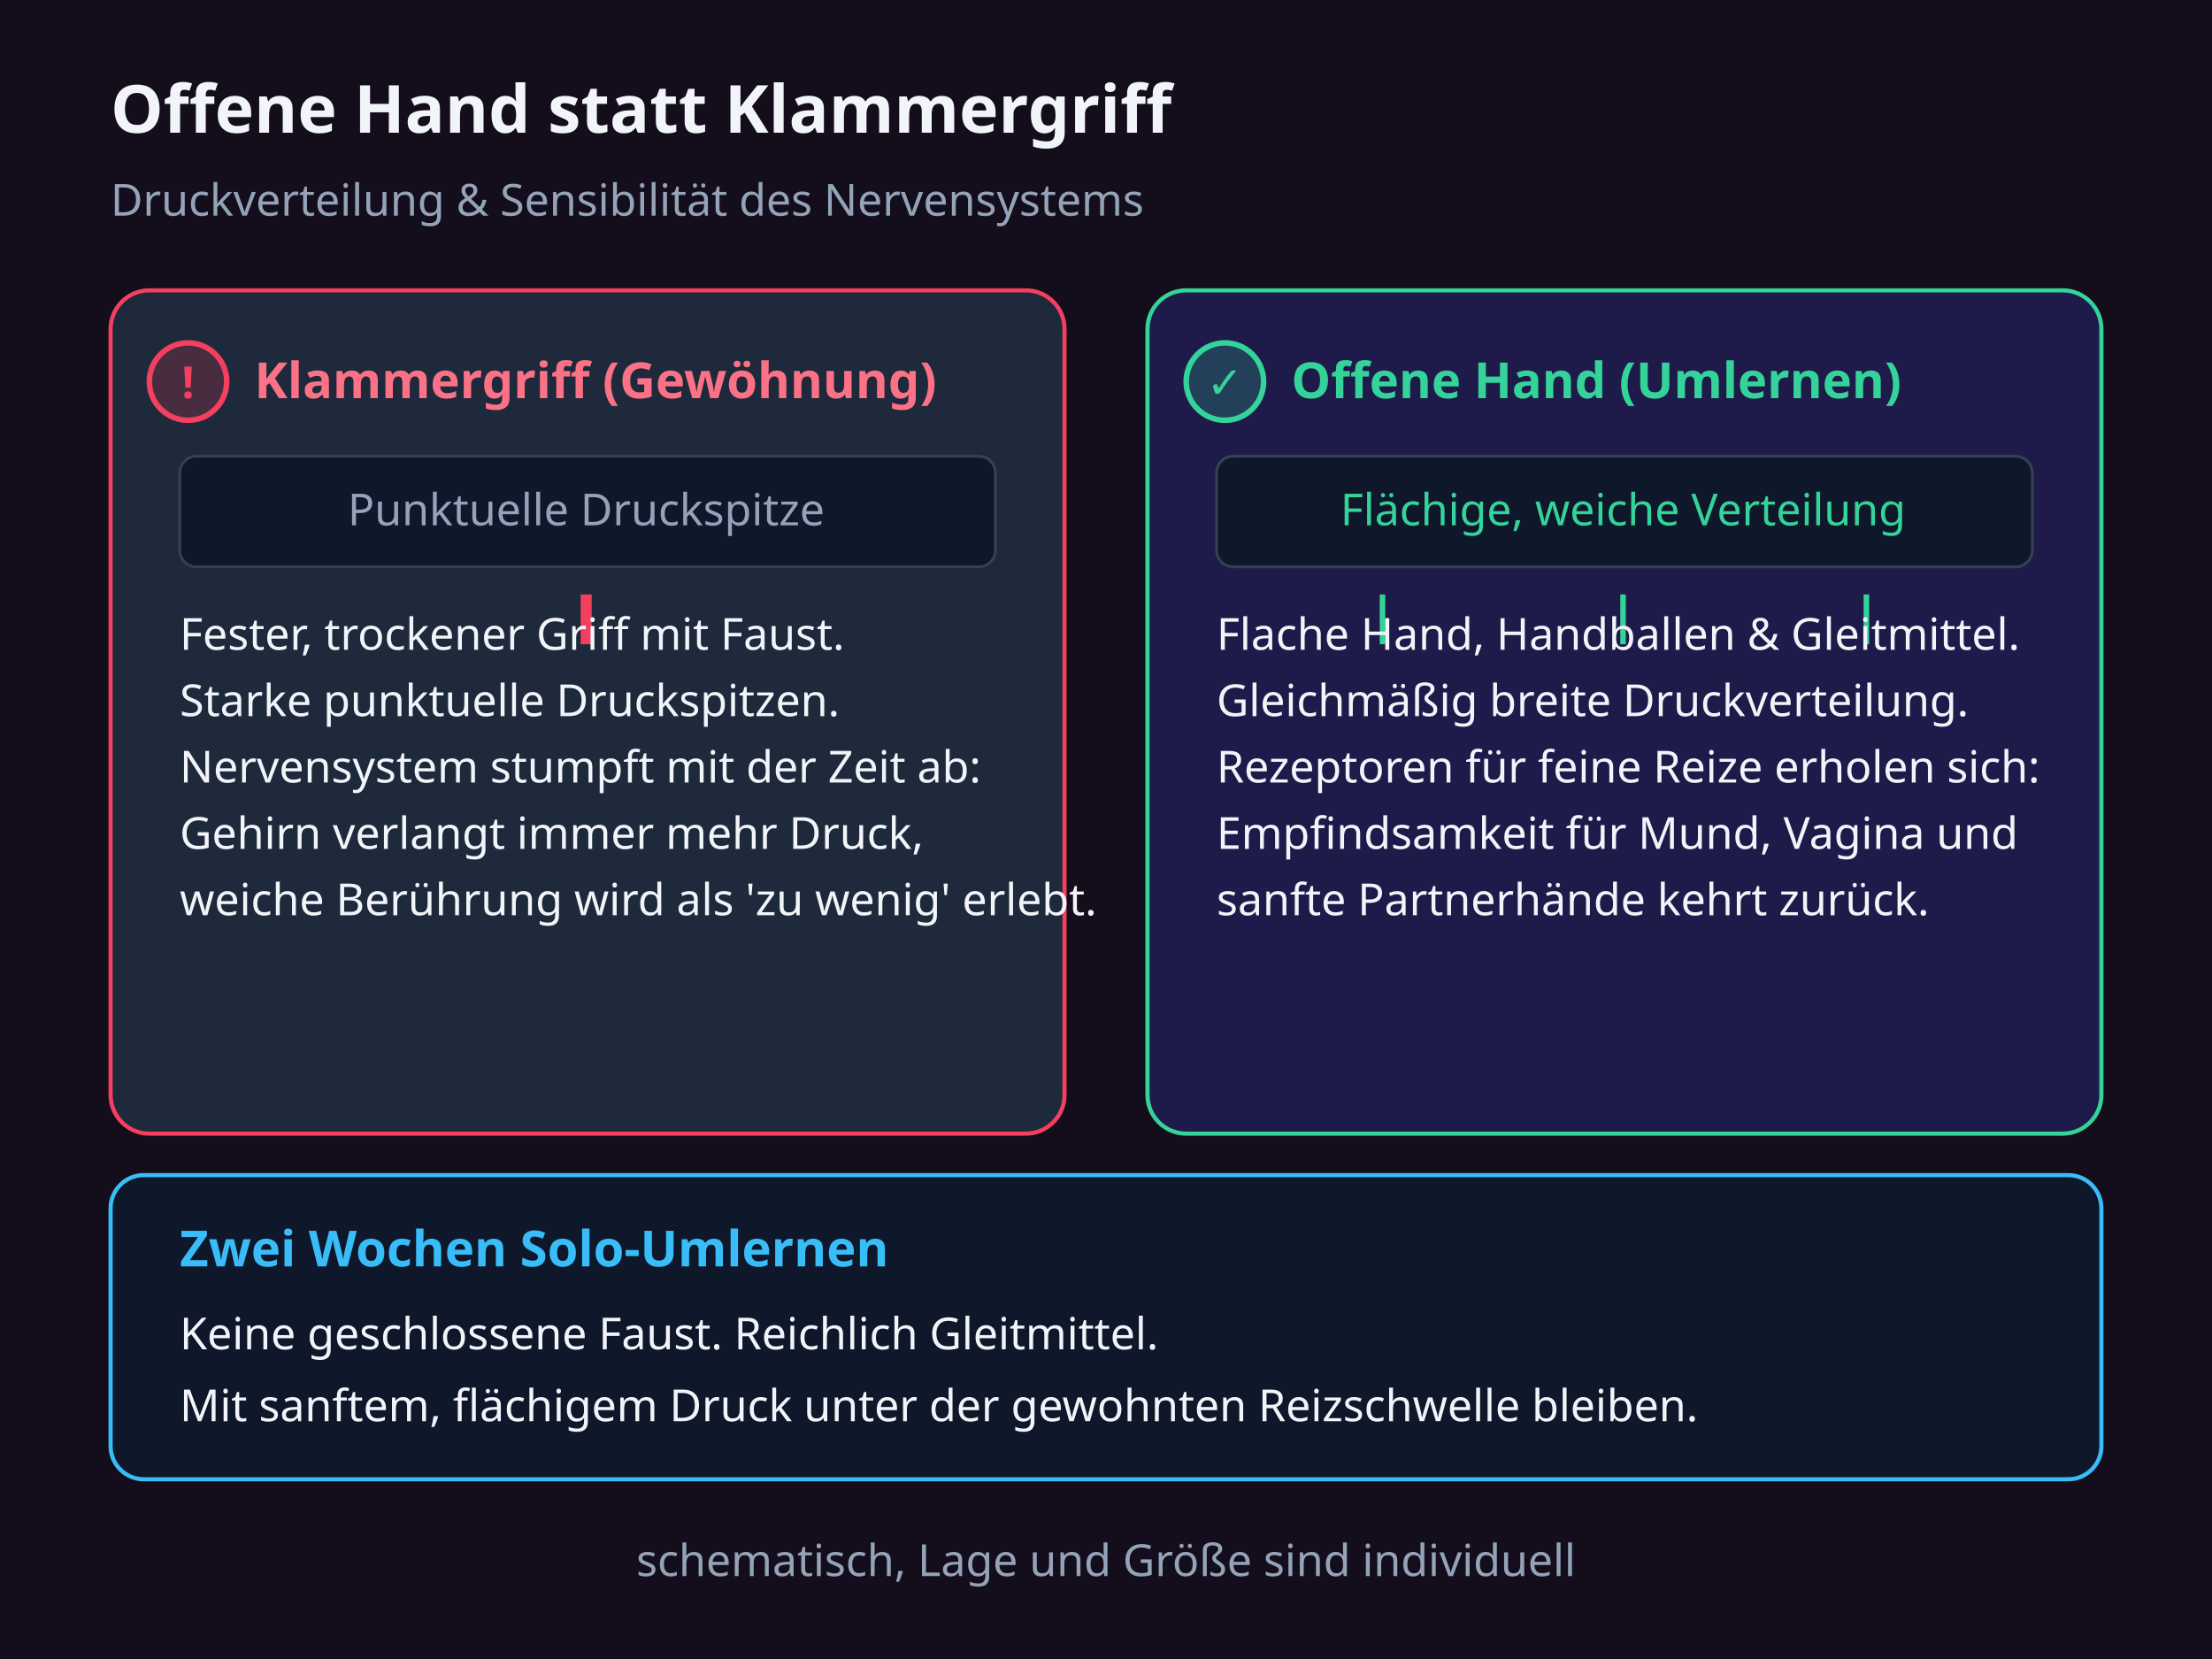
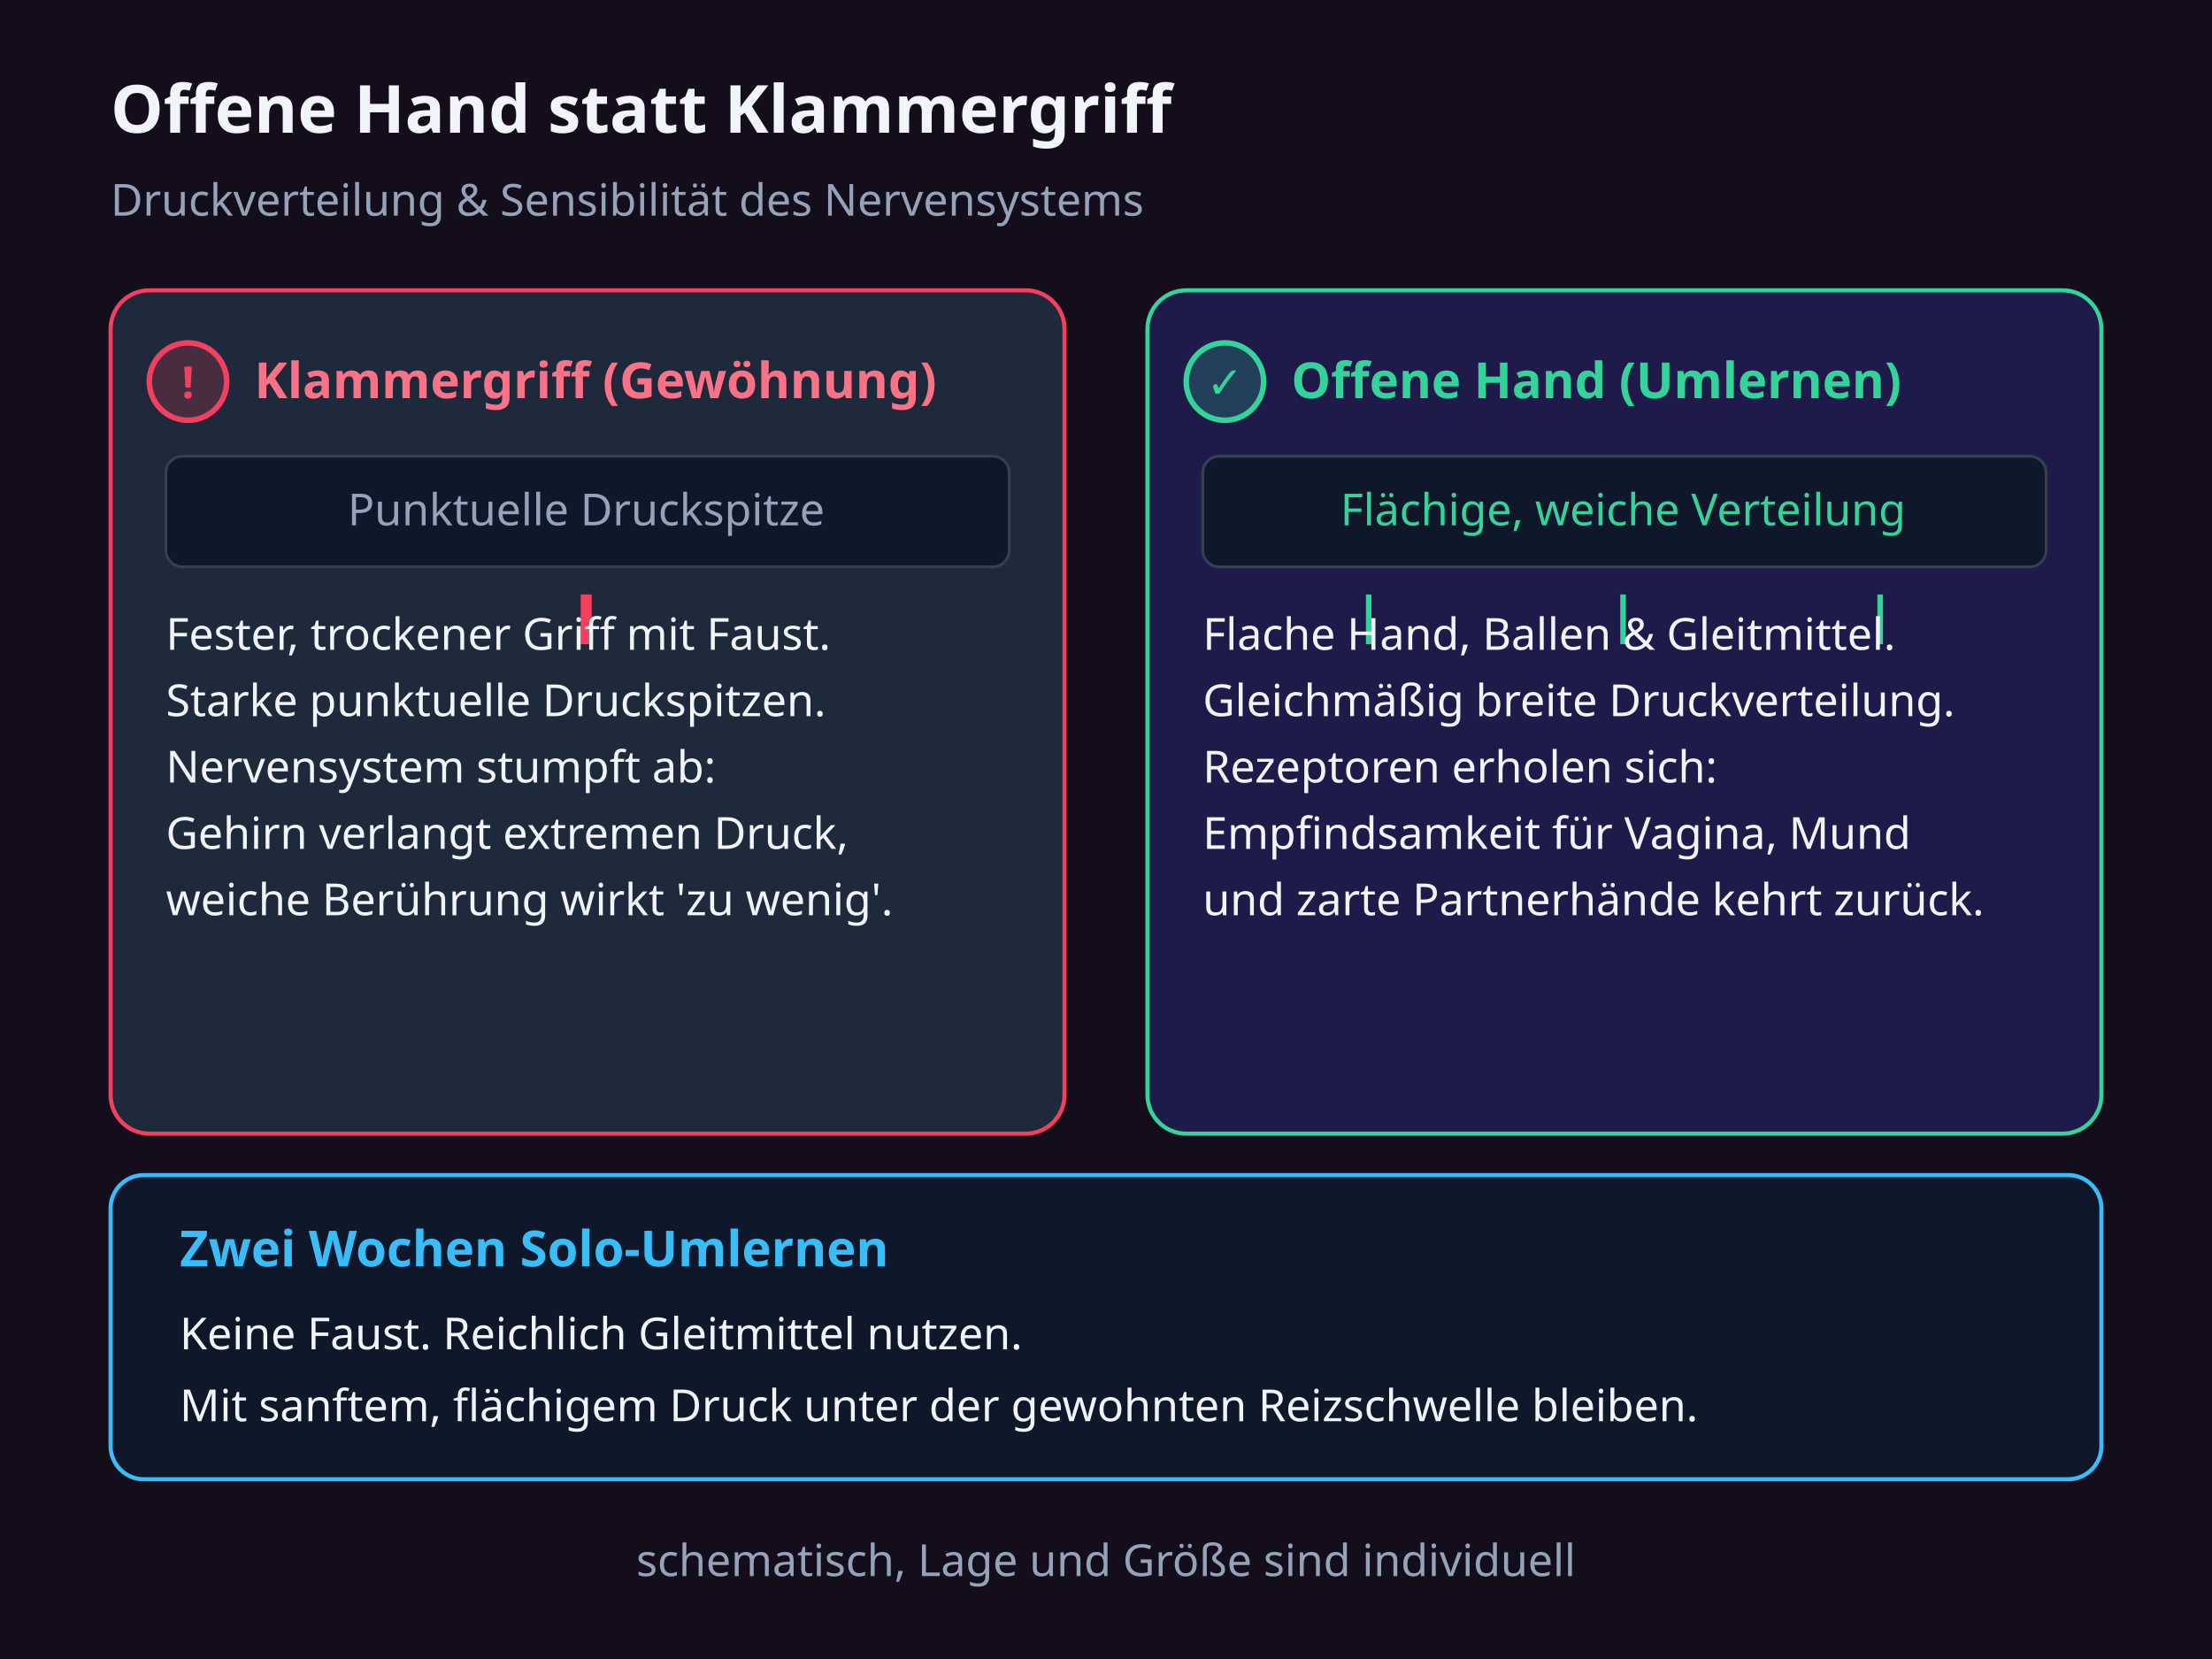
<svg xmlns="http://www.w3.org/2000/svg" viewBox="0 0 800 600" width="100%" height="100%">
  <rect width="800" height="600" fill="#140D1C" />
  <defs>
    <linearGradient id="bgGrad" x1="0%" y1="0%" x2="100%" y2="100%">
      <stop offset="0%" stop-color="#1E1B4B" stop-opacity="0.6" />
      <stop offset="100%" stop-color="#0F172A" stop-opacity="0.8" />
    </linearGradient>
    <linearGradient id="roseGrad" x1="0%" y1="0%" x2="100%" y2="0%">
      <stop offset="0%" stop-color="#FB7185" />
      <stop offset="100%" stop-color="#F43F5E" />
    </linearGradient>
    <linearGradient id="cyanGrad" x1="0%" y1="0%" x2="100%" y2="0%">
      <stop offset="0%" stop-color="#38BDF8" />
      <stop offset="100%" stop-color="#0284C7" />
    </linearGradient>
    <linearGradient id="greenGrad" x1="0%" y1="0%" x2="100%" y2="0%">
      <stop offset="0%" stop-color="#34D399" />
      <stop offset="100%" stop-color="#059669" />
    </linearGradient>
    <linearGradient id="purpleGrad" x1="0%" y1="0%" x2="100%" y2="0%">
      <stop offset="0%" stop-color="#C084FC" />
      <stop offset="100%" stop-color="#9333EA" />
    </linearGradient>
  </defs>
  <text x="40" y="48" fill="#F1F5F9" font-family="sans-serif" font-size="24px" font-weight="bold">Offene Hand statt Klammergriff</text>
  <text x="40" y="78" fill="#94A3B8" font-family="sans-serif" font-size="16px">Druckverteilung &amp; Sensibilität des Nervensystems</text>
  <rect x="40" y="105" width="345" height="305" rx="14" fill="#1E293B" stroke="#F43F5E" stroke-width="1.5" />
  <circle cx="68" cy="138" r="14" fill="#F43F5E" fill-opacity="0.2" stroke="#F43F5E" stroke-width="2" />
  <text x="68" y="144" fill="#F43F5E" font-family="sans-serif" font-size="16px" font-weight="bold" text-anchor="middle">!</text>
  <text x="92" y="144" fill="#FB7185" font-family="sans-serif" font-size="18px" font-weight="bold">Klammergriff (Gewöhnung)</text>
-   <g transform="translate(65, 165)">
-     <rect width="295" height="40" rx="6" fill="#0F172A" stroke="#334155" />
-     <text x="147" y="25" fill="#94A3B8" font-family="sans-serif" font-size="16px" text-anchor="middle">Punktuelle Druckspitze</text>
-     <path d="M 147 50 L 147 68" stroke="#F43F5E" stroke-width="4" marker-end="url(#arrow)" />
+   <g transform="translate(60, 165)">
+     <rect width="305" height="40" rx="6" fill="#0F172A" stroke="#334155" />
+     <text x="152" y="25" fill="#94A3B8" font-family="sans-serif" font-size="16px" text-anchor="middle">Punktuelle Druckspitze</text>
+     <path d="M 152 50 L 152 68" stroke="#F43F5E" stroke-width="4" />
  </g>
-   <text x="65" y="235" fill="#F1F5F9" font-family="sans-serif" font-size="16px" font-weight="normal" text-anchor="start">Fester, trockener Griff mit Faust.</text>
-   <text x="65" y="259" fill="#F1F5F9" font-family="sans-serif" font-size="16px" font-weight="normal" text-anchor="start">Starke punktuelle Druckspitzen.</text>
-   <text x="65" y="283" fill="#F1F5F9" font-family="sans-serif" font-size="16px" font-weight="normal" text-anchor="start">Nervensystem stumpft mit der Zeit ab:</text>
-   <text x="65" y="307" fill="#F1F5F9" font-family="sans-serif" font-size="16px" font-weight="normal" text-anchor="start">Gehirn verlangt immer mehr Druck,</text>
-   <text x="65" y="331" fill="#F1F5F9" font-family="sans-serif" font-size="16px" font-weight="normal" text-anchor="start">weiche Berührung wird als 'zu wenig' erlebt.</text>
+   <text x="60" y="235" fill="#F1F5F9" font-family="sans-serif" font-size="16px" font-weight="normal" text-anchor="start">Fester, trockener Griff mit Faust.</text>
+   <text x="60" y="259" fill="#F1F5F9" font-family="sans-serif" font-size="16px" font-weight="normal" text-anchor="start">Starke punktuelle Druckspitzen.</text>
+   <text x="60" y="283" fill="#F1F5F9" font-family="sans-serif" font-size="16px" font-weight="normal" text-anchor="start">Nervensystem stumpft ab:</text>
+   <text x="60" y="307" fill="#F1F5F9" font-family="sans-serif" font-size="16px" font-weight="normal" text-anchor="start">Gehirn verlangt extremen Druck,</text>
+   <text x="60" y="331" fill="#F1F5F9" font-family="sans-serif" font-size="16px" font-weight="normal" text-anchor="start">weiche Berührung wirkt 'zu wenig'.</text>
  <rect x="415" y="105" width="345" height="305" rx="14" fill="#1E1B4B" stroke="#34D399" stroke-width="1.5" />
  <circle cx="443" cy="138" r="14" fill="#34D399" fill-opacity="0.2" stroke="#34D399" stroke-width="2" />
  <text x="443" y="144" fill="#34D399" font-family="sans-serif" font-size="16px" font-weight="bold" text-anchor="middle">✓</text>
  <text x="467" y="144" fill="#34D399" font-family="sans-serif" font-size="18px" font-weight="bold">Offene Hand (Umlernen)</text>
-   <g transform="translate(440, 165)">
-     <rect width="295" height="40" rx="6" fill="#0F172A" stroke="#334155" />
-     <text x="147" y="25" fill="#34D399" font-family="sans-serif" font-size="16px" text-anchor="middle">Flächige, weiche Verteilung</text>
+   <g transform="translate(435, 165)">
+     <rect width="305" height="40" rx="6" fill="#0F172A" stroke="#334155" />
+     <text x="152" y="25" fill="#34D399" font-family="sans-serif" font-size="16px" text-anchor="middle">Flächige, weiche Verteilung</text>
    <path d="M 60 50 L 60 68" stroke="#34D399" stroke-width="2" />
-     <path d="M 147 50 L 147 68" stroke="#34D399" stroke-width="2" />
-     <path d="M 235 50 L 235 68" stroke="#34D399" stroke-width="2" />
+     <path d="M 152 50 L 152 68" stroke="#34D399" stroke-width="2" />
+     <path d="M 245 50 L 245 68" stroke="#34D399" stroke-width="2" />
  </g>
-   <text x="440" y="235" fill="#F1F5F9" font-family="sans-serif" font-size="16px" font-weight="normal" text-anchor="start">Flache Hand, Handballen &amp; Gleitmittel.</text>
-   <text x="440" y="259" fill="#F1F5F9" font-family="sans-serif" font-size="16px" font-weight="normal" text-anchor="start">Gleichmäßig breite Druckverteilung.</text>
-   <text x="440" y="283" fill="#F1F5F9" font-family="sans-serif" font-size="16px" font-weight="normal" text-anchor="start">Rezeptoren für feine Reize erholen sich:</text>
-   <text x="440" y="307" fill="#F1F5F9" font-family="sans-serif" font-size="16px" font-weight="normal" text-anchor="start">Empfindsamkeit für Mund, Vagina und</text>
-   <text x="440" y="331" fill="#F1F5F9" font-family="sans-serif" font-size="16px" font-weight="normal" text-anchor="start">sanfte Partnerhände kehrt zurück.</text>
+   <text x="435" y="235" fill="#F1F5F9" font-family="sans-serif" font-size="16px" font-weight="normal" text-anchor="start">Flache Hand, Ballen &amp; Gleitmittel.</text>
+   <text x="435" y="259" fill="#F1F5F9" font-family="sans-serif" font-size="16px" font-weight="normal" text-anchor="start">Gleichmäßig breite Druckverteilung.</text>
+   <text x="435" y="283" fill="#F1F5F9" font-family="sans-serif" font-size="16px" font-weight="normal" text-anchor="start">Rezeptoren erholen sich:</text>
+   <text x="435" y="307" fill="#F1F5F9" font-family="sans-serif" font-size="16px" font-weight="normal" text-anchor="start">Empfindsamkeit für Vagina, Mund</text>
+   <text x="435" y="331" fill="#F1F5F9" font-family="sans-serif" font-size="16px" font-weight="normal" text-anchor="start">und zarte Partnerhände kehrt zurück.</text>
  <rect x="40" y="425" width="720" height="110" rx="12" fill="#0F172A" stroke="#38BDF8" stroke-width="1.5" />
  <text x="65" y="458" fill="#38BDF8" font-family="sans-serif" font-size="18px" font-weight="bold">Zwei Wochen Solo-Umlernen</text>
-   <text x="65" y="488" fill="#F1F5F9" font-family="sans-serif" font-size="16px" font-weight="normal" text-anchor="start">Keine geschlossene Faust. Reichlich Gleitmittel.</text>
+   <text x="65" y="488" fill="#F1F5F9" font-family="sans-serif" font-size="16px" font-weight="normal" text-anchor="start">Keine Faust. Reichlich Gleitmittel nutzen.</text>
  <text x="65" y="514" fill="#F1F5F9" font-family="sans-serif" font-size="16px" font-weight="normal" text-anchor="start">Mit sanftem, flächigem Druck unter der gewohnten Reizschwelle bleiben.</text>
  <text x="400" y="570" fill="#94A3B8" font-family="sans-serif" font-size="16px" text-anchor="middle">schematisch, Lage und Größe sind individuell</text>
</svg>
